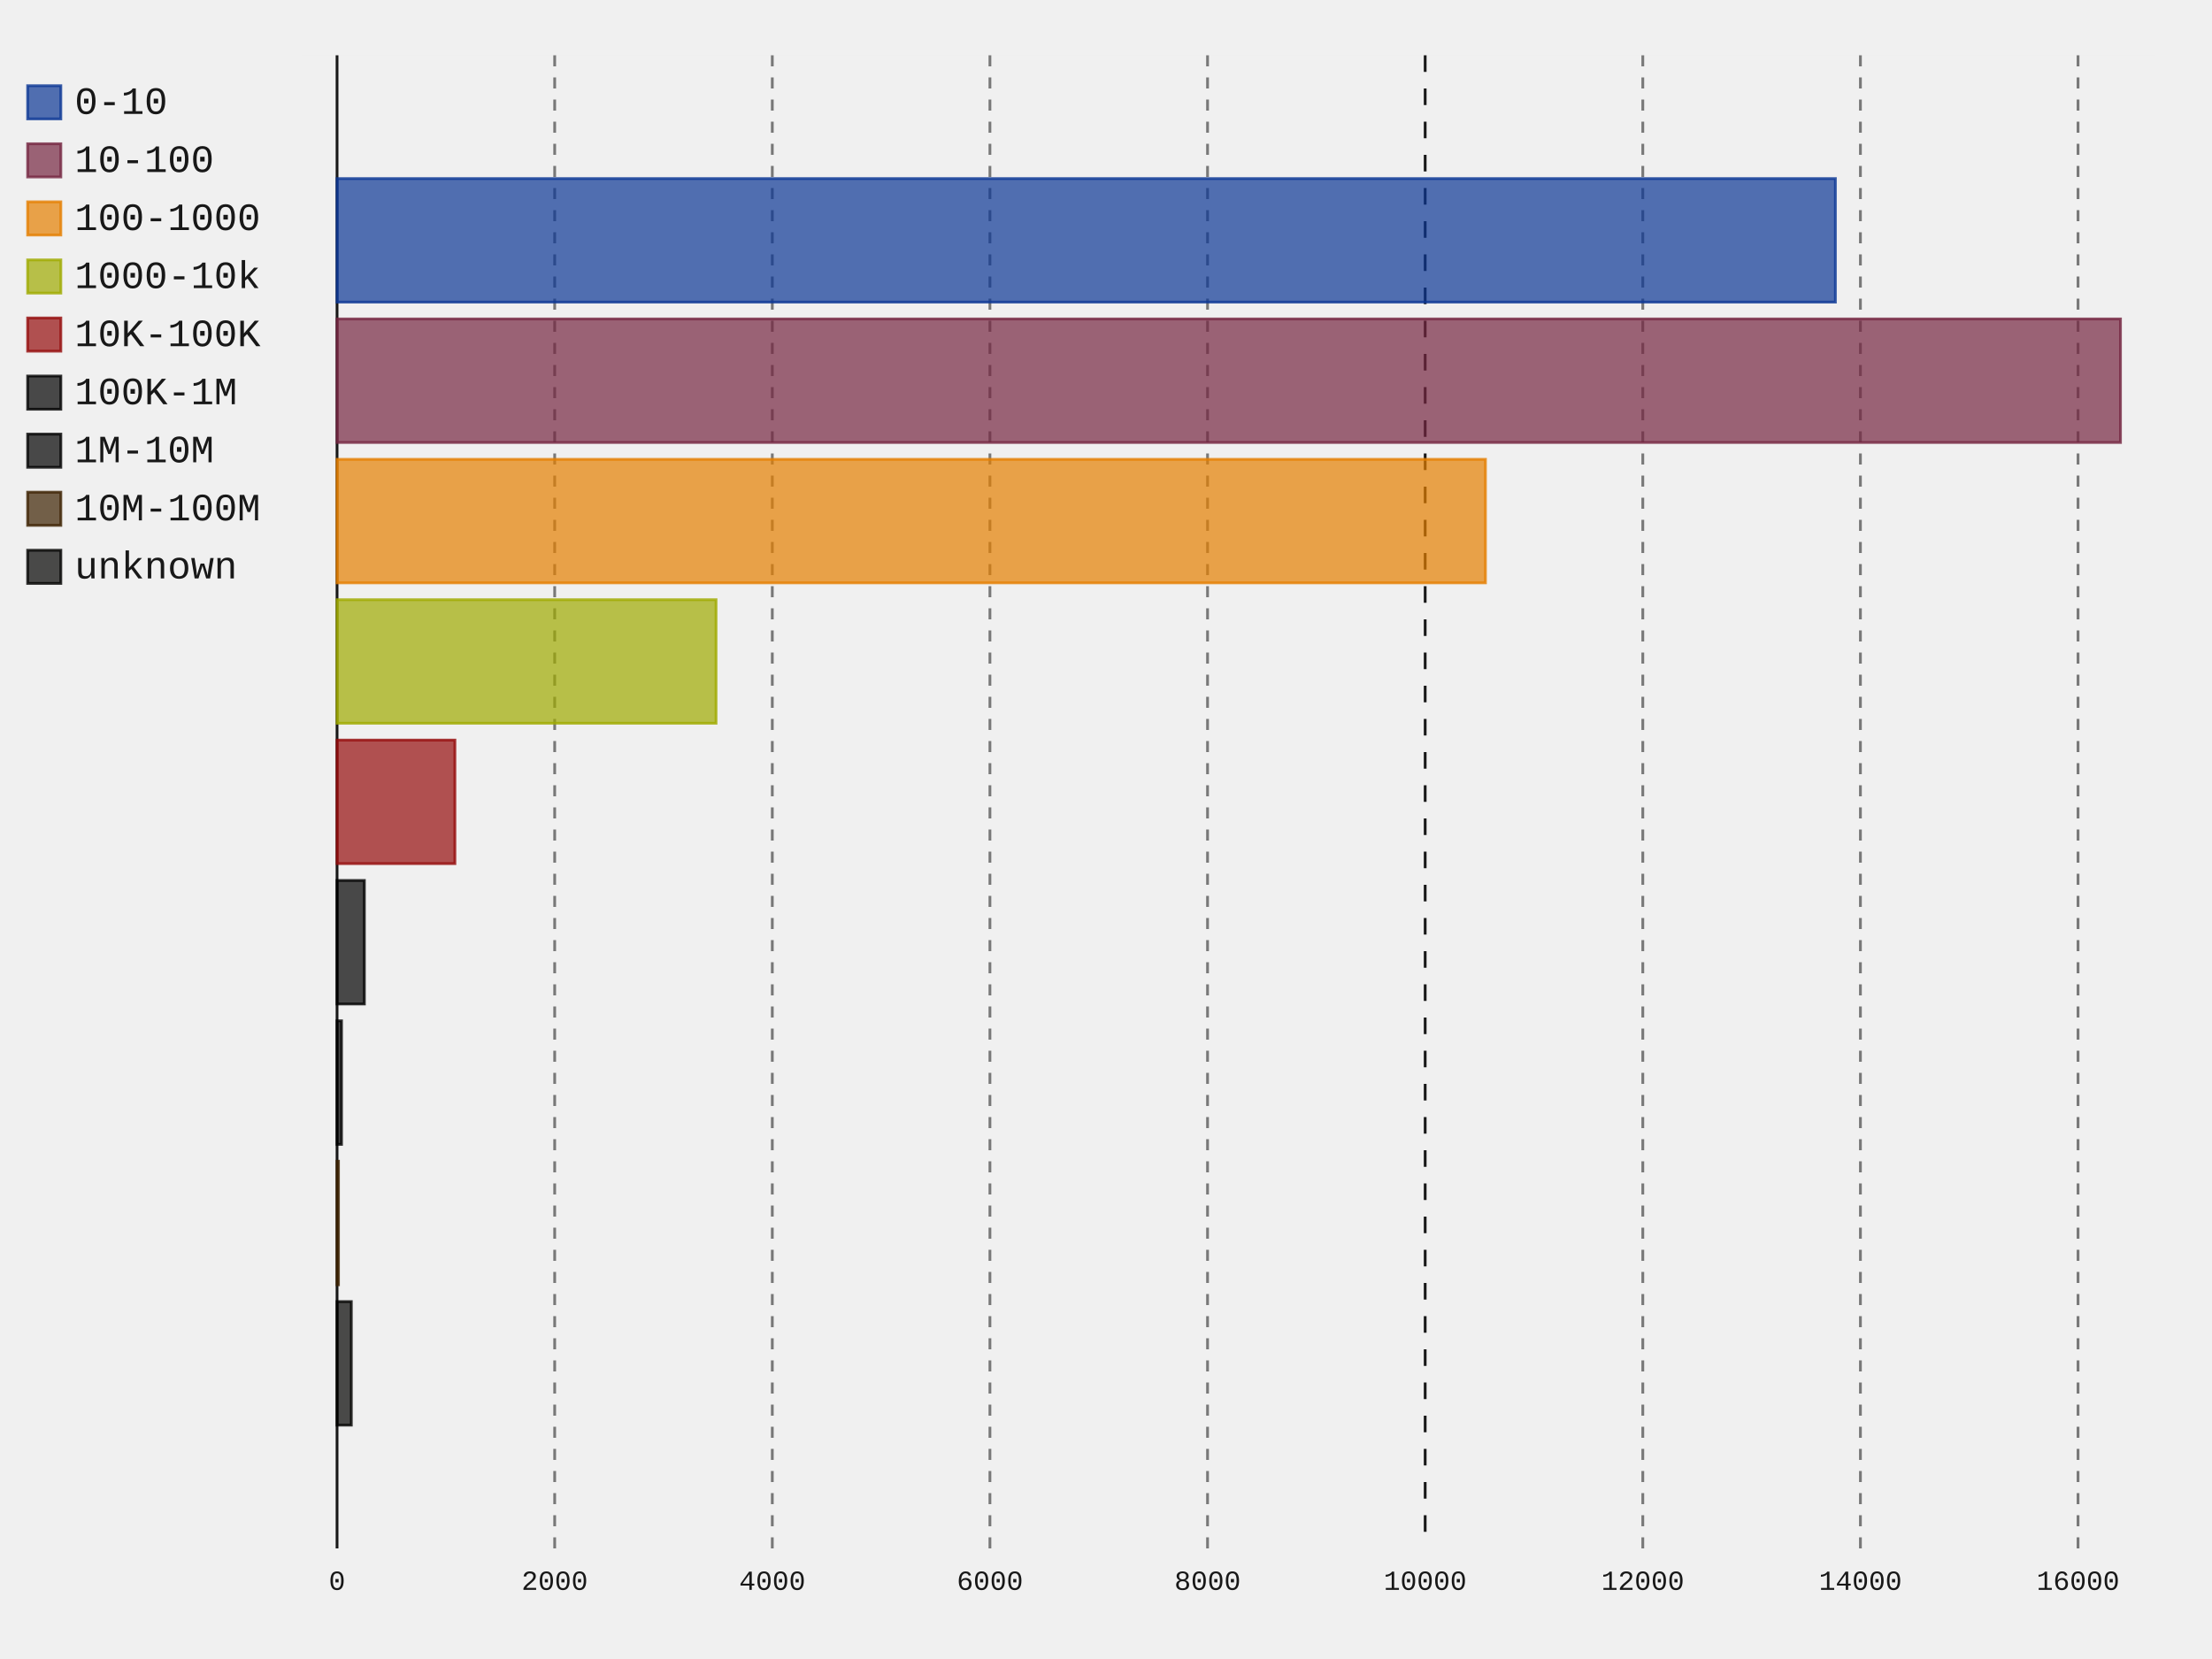
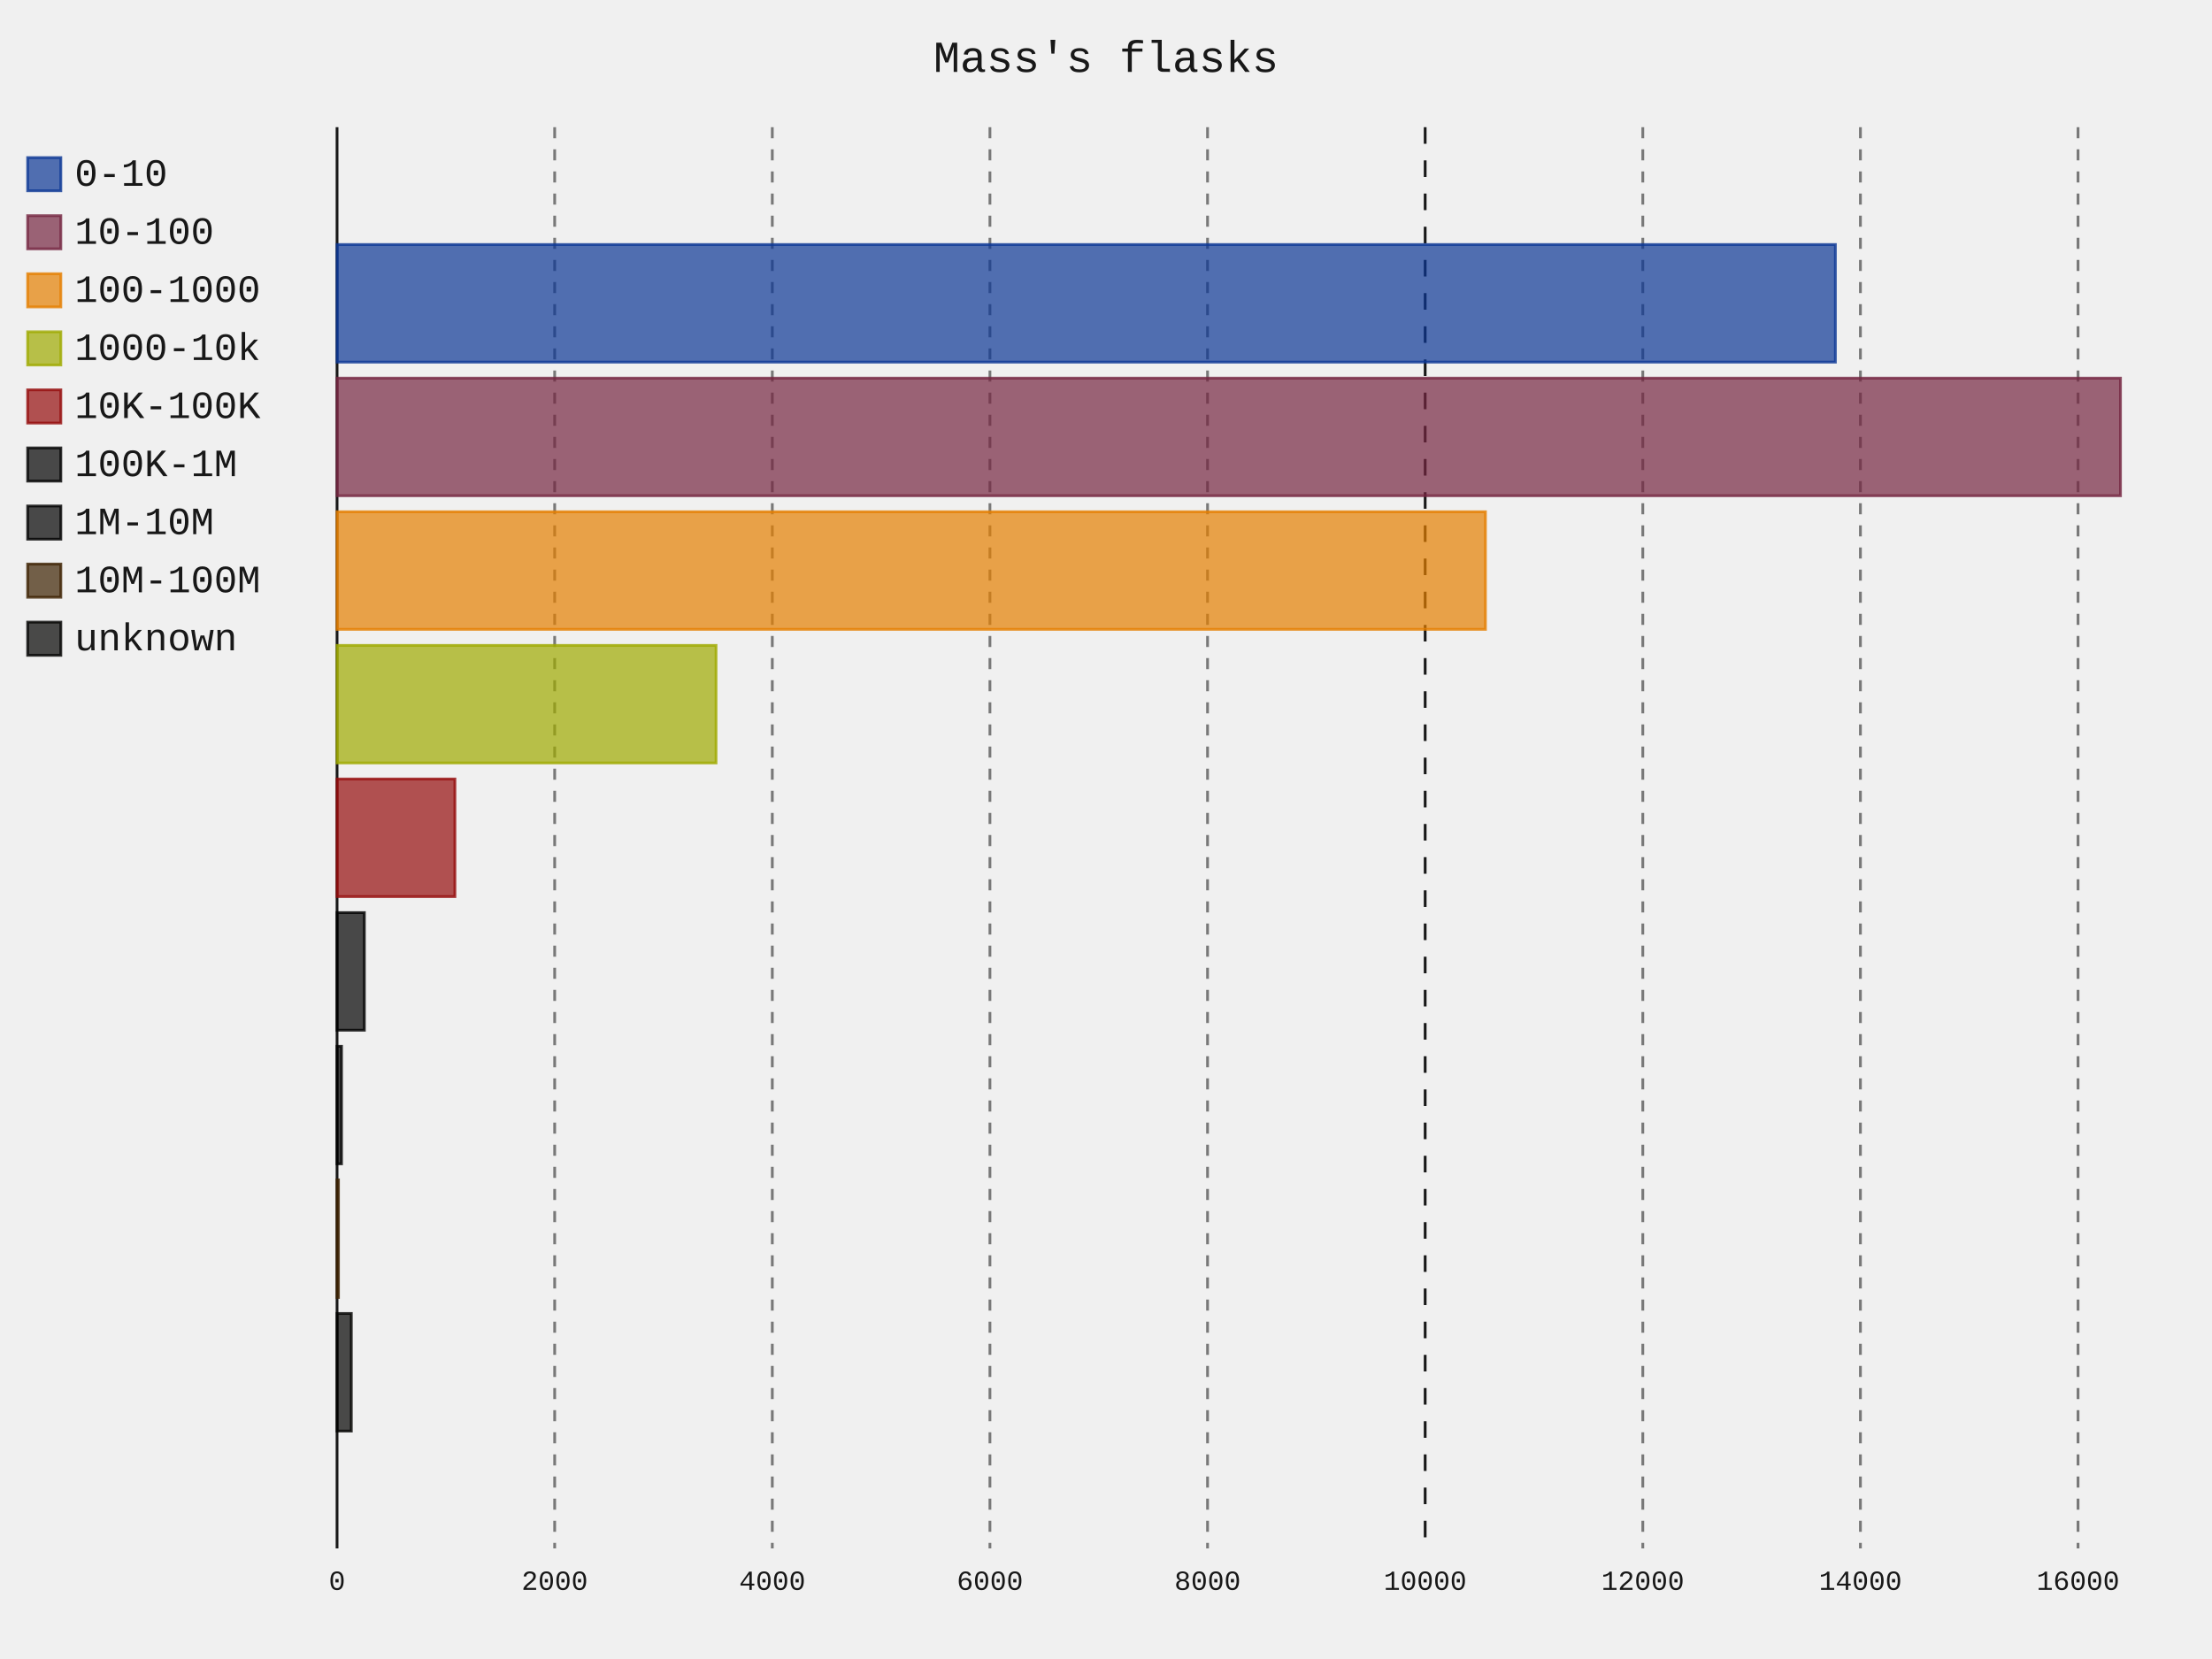
- <svg xmlns="http://www.w3.org/2000/svg" class="pygal-chart" id="chart-d4766586-caf3-41a1-ae0a-6f7825d2fae6" viewBox="0 0 800 600">
+ <svg xmlns="http://www.w3.org/2000/svg" class="pygal-chart" id="chart-53e44a1c-320b-4926-84d3-4496938c1f9f" viewBox="0 0 800 600">
  <defs>
-     <style type="text/css">#chart-d4766586-caf3-41a1-ae0a-6f7825d2fae6{-webkit-user-select:none;-webkit-font-smoothing:antialiased;font-family:Consolas,"Liberation Mono",Menlo,Courier,monospace}#chart-d4766586-caf3-41a1-ae0a-6f7825d2fae6 .title{font-family:Consolas,"Liberation Mono",Menlo,Courier,monospace;font-size:16px}#chart-d4766586-caf3-41a1-ae0a-6f7825d2fae6 .legends .legend text{font-family:Consolas,"Liberation Mono",Menlo,Courier,monospace;font-size:14px}#chart-d4766586-caf3-41a1-ae0a-6f7825d2fae6 .axis text{font-family:Consolas,"Liberation Mono",Menlo,Courier,monospace;font-size:10px}#chart-d4766586-caf3-41a1-ae0a-6f7825d2fae6 .axis text.major{font-family:Consolas,"Liberation Mono",Menlo,Courier,monospace;font-size:10px}#chart-d4766586-caf3-41a1-ae0a-6f7825d2fae6 .text-overlay text.value{font-family:Consolas,"Liberation Mono",Menlo,Courier,monospace;font-size:16px}#chart-d4766586-caf3-41a1-ae0a-6f7825d2fae6 .text-overlay text.label{font-family:Consolas,"Liberation Mono",Menlo,Courier,monospace;font-size:10px}#chart-d4766586-caf3-41a1-ae0a-6f7825d2fae6 .tooltip{font-family:Consolas,"Liberation Mono",Menlo,Courier,monospace;font-size:14px}#chart-d4766586-caf3-41a1-ae0a-6f7825d2fae6 text.no_data{font-family:Consolas,"Liberation Mono",Menlo,Courier,monospace;font-size:64px}
- #chart-d4766586-caf3-41a1-ae0a-6f7825d2fae6{background-color:transparent}#chart-d4766586-caf3-41a1-ae0a-6f7825d2fae6 path,#chart-d4766586-caf3-41a1-ae0a-6f7825d2fae6 line,#chart-d4766586-caf3-41a1-ae0a-6f7825d2fae6 rect,#chart-d4766586-caf3-41a1-ae0a-6f7825d2fae6 circle{-webkit-transition:150ms;-moz-transition:150ms;transition:150ms}#chart-d4766586-caf3-41a1-ae0a-6f7825d2fae6 .graph &gt; .background{fill:transparent}#chart-d4766586-caf3-41a1-ae0a-6f7825d2fae6 .plot &gt; .background{fill:rgba(240,240,240,0.7)}#chart-d4766586-caf3-41a1-ae0a-6f7825d2fae6 .graph{fill:rgba(0,0,0,0.9)}#chart-d4766586-caf3-41a1-ae0a-6f7825d2fae6 text.no_data{fill:rgba(0,0,0,0.9)}#chart-d4766586-caf3-41a1-ae0a-6f7825d2fae6 .title{fill:rgba(0,0,0,0.9)}#chart-d4766586-caf3-41a1-ae0a-6f7825d2fae6 .legends .legend text{fill:rgba(0,0,0,0.9)}#chart-d4766586-caf3-41a1-ae0a-6f7825d2fae6 .legends .legend:hover text{fill:rgba(0,0,0,0.9)}#chart-d4766586-caf3-41a1-ae0a-6f7825d2fae6 .axis .line{stroke:rgba(0,0,0,0.9)}#chart-d4766586-caf3-41a1-ae0a-6f7825d2fae6 .axis .guide.line{stroke:rgba(0,0,0,0.5)}#chart-d4766586-caf3-41a1-ae0a-6f7825d2fae6 .axis .major.line{stroke:rgba(0,0,0,0.9)}#chart-d4766586-caf3-41a1-ae0a-6f7825d2fae6 .axis text.major{fill:rgba(0,0,0,0.9)}#chart-d4766586-caf3-41a1-ae0a-6f7825d2fae6 .axis.y .guides:hover .guide.line,#chart-d4766586-caf3-41a1-ae0a-6f7825d2fae6 .line-graph .axis.x .guides:hover .guide.line,#chart-d4766586-caf3-41a1-ae0a-6f7825d2fae6 .stackedline-graph .axis.x .guides:hover .guide.line,#chart-d4766586-caf3-41a1-ae0a-6f7825d2fae6 .xy-graph .axis.x .guides:hover .guide.line{stroke:rgba(0,0,0,0.9)}#chart-d4766586-caf3-41a1-ae0a-6f7825d2fae6 .axis .guides:hover text{fill:rgba(0,0,0,0.9)}#chart-d4766586-caf3-41a1-ae0a-6f7825d2fae6 .reactive{fill-opacity:.7;stroke-opacity:.8}#chart-d4766586-caf3-41a1-ae0a-6f7825d2fae6 .ci{stroke:rgba(0,0,0,0.9)}#chart-d4766586-caf3-41a1-ae0a-6f7825d2fae6 .reactive.active,#chart-d4766586-caf3-41a1-ae0a-6f7825d2fae6 .active .reactive{fill-opacity:.8;stroke-opacity:.9;stroke-width:4}#chart-d4766586-caf3-41a1-ae0a-6f7825d2fae6 .ci .reactive.active{stroke-width:1.5}#chart-d4766586-caf3-41a1-ae0a-6f7825d2fae6 .series text{fill:rgba(0,0,0,0.9)}#chart-d4766586-caf3-41a1-ae0a-6f7825d2fae6 .tooltip rect{fill:rgba(240,240,240,0.7);stroke:rgba(0,0,0,0.9);-webkit-transition:opacity 150ms;-moz-transition:opacity 150ms;transition:opacity 150ms}#chart-d4766586-caf3-41a1-ae0a-6f7825d2fae6 .tooltip .label{fill:rgba(0,0,0,0.9)}#chart-d4766586-caf3-41a1-ae0a-6f7825d2fae6 .tooltip .label{fill:rgba(0,0,0,0.9)}#chart-d4766586-caf3-41a1-ae0a-6f7825d2fae6 .tooltip .legend{font-size:.8em;fill:rgba(0,0,0,0.5)}#chart-d4766586-caf3-41a1-ae0a-6f7825d2fae6 .tooltip .x_label{font-size:.6em;fill:rgba(0,0,0,0.9)}#chart-d4766586-caf3-41a1-ae0a-6f7825d2fae6 .tooltip .xlink{font-size:.5em;text-decoration:underline}#chart-d4766586-caf3-41a1-ae0a-6f7825d2fae6 .tooltip .value{font-size:1.5em}#chart-d4766586-caf3-41a1-ae0a-6f7825d2fae6 .bound{font-size:.5em}#chart-d4766586-caf3-41a1-ae0a-6f7825d2fae6 .max-value{font-size:.75em;fill:rgba(0,0,0,0.5)}#chart-d4766586-caf3-41a1-ae0a-6f7825d2fae6 .map-element{fill:rgba(240,240,240,0.7);stroke:rgba(0,0,0,0.5) !important}#chart-d4766586-caf3-41a1-ae0a-6f7825d2fae6 .map-element .reactive{fill-opacity:inherit;stroke-opacity:inherit}#chart-d4766586-caf3-41a1-ae0a-6f7825d2fae6 .color-0,#chart-d4766586-caf3-41a1-ae0a-6f7825d2fae6 .color-0 a:visited{stroke:rgb(12,55,149);fill:rgb(12,55,149)}#chart-d4766586-caf3-41a1-ae0a-6f7825d2fae6 .color-1,#chart-d4766586-caf3-41a1-ae0a-6f7825d2fae6 .color-1 a:visited{stroke:rgb(117,38,65);fill:rgb(117,38,65)}#chart-d4766586-caf3-41a1-ae0a-6f7825d2fae6 .color-2,#chart-d4766586-caf3-41a1-ae0a-6f7825d2fae6 .color-2 a:visited{stroke:rgb(228,127,0);fill:rgb(228,127,0)}#chart-d4766586-caf3-41a1-ae0a-6f7825d2fae6 .color-3,#chart-d4766586-caf3-41a1-ae0a-6f7825d2fae6 .color-3 a:visited{stroke:rgb(159,170,0);fill:rgb(159,170,0)}#chart-d4766586-caf3-41a1-ae0a-6f7825d2fae6 .color-4,#chart-d4766586-caf3-41a1-ae0a-6f7825d2fae6 .color-4 a:visited{stroke:rgb(149,12,12);fill:rgb(149,12,12)}#chart-d4766586-caf3-41a1-ae0a-6f7825d2fae6 .color-5,#chart-d4766586-caf3-41a1-ae0a-6f7825d2fae6 .color-5 a:visited{stroke:rgb(0,0,0);fill:rgb(0,0,0)}#chart-d4766586-caf3-41a1-ae0a-6f7825d2fae6 .color-6,#chart-d4766586-caf3-41a1-ae0a-6f7825d2fae6 .color-6 a:visited{stroke:rgb(0,0,0);fill:rgb(0,0,0)}#chart-d4766586-caf3-41a1-ae0a-6f7825d2fae6 .color-7,#chart-d4766586-caf3-41a1-ae0a-6f7825d2fae6 .color-7 a:visited{stroke:rgb(60,33,0);fill:rgb(60,33,0)}#chart-d4766586-caf3-41a1-ae0a-6f7825d2fae6 .color-8,#chart-d4766586-caf3-41a1-ae0a-6f7825d2fae6 .color-8 a:visited{stroke:rgb(2,2,0);fill:rgb(2,2,0)}#chart-d4766586-caf3-41a1-ae0a-6f7825d2fae6 .text-overlay .color-0 text{fill:black}#chart-d4766586-caf3-41a1-ae0a-6f7825d2fae6 .text-overlay .color-1 text{fill:black}#chart-d4766586-caf3-41a1-ae0a-6f7825d2fae6 .text-overlay .color-2 text{fill:black}#chart-d4766586-caf3-41a1-ae0a-6f7825d2fae6 .text-overlay .color-3 text{fill:black}#chart-d4766586-caf3-41a1-ae0a-6f7825d2fae6 .text-overlay .color-4 text{fill:black}#chart-d4766586-caf3-41a1-ae0a-6f7825d2fae6 .text-overlay .color-5 text{fill:white}#chart-d4766586-caf3-41a1-ae0a-6f7825d2fae6 .text-overlay .color-6 text{fill:white}#chart-d4766586-caf3-41a1-ae0a-6f7825d2fae6 .text-overlay .color-7 text{fill:white}#chart-d4766586-caf3-41a1-ae0a-6f7825d2fae6 .text-overlay .color-8 text{fill:white}
- #chart-d4766586-caf3-41a1-ae0a-6f7825d2fae6 text.no_data{text-anchor:middle}#chart-d4766586-caf3-41a1-ae0a-6f7825d2fae6 .guide.line{fill:none}#chart-d4766586-caf3-41a1-ae0a-6f7825d2fae6 .centered{text-anchor:middle}#chart-d4766586-caf3-41a1-ae0a-6f7825d2fae6 .title{text-anchor:middle}#chart-d4766586-caf3-41a1-ae0a-6f7825d2fae6 .legends .legend text{fill-opacity:1}#chart-d4766586-caf3-41a1-ae0a-6f7825d2fae6 .axis.x text{text-anchor:middle}#chart-d4766586-caf3-41a1-ae0a-6f7825d2fae6 .axis.x:not(.web) text[transform]{text-anchor:start}#chart-d4766586-caf3-41a1-ae0a-6f7825d2fae6 .axis.x:not(.web) text[transform].backwards{text-anchor:end}#chart-d4766586-caf3-41a1-ae0a-6f7825d2fae6 .axis.y text{text-anchor:end}#chart-d4766586-caf3-41a1-ae0a-6f7825d2fae6 .axis.y text[transform].backwards{text-anchor:start}#chart-d4766586-caf3-41a1-ae0a-6f7825d2fae6 .axis.y2 text{text-anchor:start}#chart-d4766586-caf3-41a1-ae0a-6f7825d2fae6 .axis.y2 text[transform].backwards{text-anchor:end}#chart-d4766586-caf3-41a1-ae0a-6f7825d2fae6 .axis .guide.line{stroke-dasharray:4,4}#chart-d4766586-caf3-41a1-ae0a-6f7825d2fae6 .axis .major.guide.line{stroke-dasharray:6,6}#chart-d4766586-caf3-41a1-ae0a-6f7825d2fae6 .horizontal .axis.y .guide.line,#chart-d4766586-caf3-41a1-ae0a-6f7825d2fae6 .horizontal .axis.y2 .guide.line,#chart-d4766586-caf3-41a1-ae0a-6f7825d2fae6 .vertical .axis.x .guide.line{opacity:0}#chart-d4766586-caf3-41a1-ae0a-6f7825d2fae6 .horizontal .axis.always_show .guide.line,#chart-d4766586-caf3-41a1-ae0a-6f7825d2fae6 .vertical .axis.always_show .guide.line{opacity:1 !important}#chart-d4766586-caf3-41a1-ae0a-6f7825d2fae6 .axis.y .guides:hover .guide.line,#chart-d4766586-caf3-41a1-ae0a-6f7825d2fae6 .axis.y2 .guides:hover .guide.line,#chart-d4766586-caf3-41a1-ae0a-6f7825d2fae6 .axis.x .guides:hover .guide.line{opacity:1}#chart-d4766586-caf3-41a1-ae0a-6f7825d2fae6 .axis .guides:hover text{opacity:1}#chart-d4766586-caf3-41a1-ae0a-6f7825d2fae6 .nofill{fill:none}#chart-d4766586-caf3-41a1-ae0a-6f7825d2fae6 .subtle-fill{fill-opacity:.2}#chart-d4766586-caf3-41a1-ae0a-6f7825d2fae6 .dot{stroke-width:1px;fill-opacity:1}#chart-d4766586-caf3-41a1-ae0a-6f7825d2fae6 .dot.active{stroke-width:5px}#chart-d4766586-caf3-41a1-ae0a-6f7825d2fae6 .dot.negative{fill:transparent}#chart-d4766586-caf3-41a1-ae0a-6f7825d2fae6 text,#chart-d4766586-caf3-41a1-ae0a-6f7825d2fae6 tspan{stroke:none !important}#chart-d4766586-caf3-41a1-ae0a-6f7825d2fae6 .series text.active{opacity:1}#chart-d4766586-caf3-41a1-ae0a-6f7825d2fae6 .tooltip rect{fill-opacity:.95;stroke-width:.5}#chart-d4766586-caf3-41a1-ae0a-6f7825d2fae6 .tooltip text{fill-opacity:1}#chart-d4766586-caf3-41a1-ae0a-6f7825d2fae6 .showable{visibility:hidden}#chart-d4766586-caf3-41a1-ae0a-6f7825d2fae6 .showable.shown{visibility:visible}#chart-d4766586-caf3-41a1-ae0a-6f7825d2fae6 .gauge-background{fill:rgba(229,229,229,1);stroke:none}#chart-d4766586-caf3-41a1-ae0a-6f7825d2fae6 .bg-lines{stroke:transparent;stroke-width:2px}</style>
+     <style type="text/css">#chart-53e44a1c-320b-4926-84d3-4496938c1f9f{-webkit-user-select:none;-webkit-font-smoothing:antialiased;font-family:Consolas,"Liberation Mono",Menlo,Courier,monospace}#chart-53e44a1c-320b-4926-84d3-4496938c1f9f .title{font-family:Consolas,"Liberation Mono",Menlo,Courier,monospace;font-size:16px}#chart-53e44a1c-320b-4926-84d3-4496938c1f9f .legends .legend text{font-family:Consolas,"Liberation Mono",Menlo,Courier,monospace;font-size:14px}#chart-53e44a1c-320b-4926-84d3-4496938c1f9f .axis text{font-family:Consolas,"Liberation Mono",Menlo,Courier,monospace;font-size:10px}#chart-53e44a1c-320b-4926-84d3-4496938c1f9f .axis text.major{font-family:Consolas,"Liberation Mono",Menlo,Courier,monospace;font-size:10px}#chart-53e44a1c-320b-4926-84d3-4496938c1f9f .text-overlay text.value{font-family:Consolas,"Liberation Mono",Menlo,Courier,monospace;font-size:16px}#chart-53e44a1c-320b-4926-84d3-4496938c1f9f .text-overlay text.label{font-family:Consolas,"Liberation Mono",Menlo,Courier,monospace;font-size:10px}#chart-53e44a1c-320b-4926-84d3-4496938c1f9f .tooltip{font-family:Consolas,"Liberation Mono",Menlo,Courier,monospace;font-size:14px}#chart-53e44a1c-320b-4926-84d3-4496938c1f9f text.no_data{font-family:Consolas,"Liberation Mono",Menlo,Courier,monospace;font-size:64px}
+ #chart-53e44a1c-320b-4926-84d3-4496938c1f9f{background-color:transparent}#chart-53e44a1c-320b-4926-84d3-4496938c1f9f path,#chart-53e44a1c-320b-4926-84d3-4496938c1f9f line,#chart-53e44a1c-320b-4926-84d3-4496938c1f9f rect,#chart-53e44a1c-320b-4926-84d3-4496938c1f9f circle{-webkit-transition:150ms;-moz-transition:150ms;transition:150ms}#chart-53e44a1c-320b-4926-84d3-4496938c1f9f .graph &gt; .background{fill:transparent}#chart-53e44a1c-320b-4926-84d3-4496938c1f9f .plot &gt; .background{fill:rgba(240,240,240,0.7)}#chart-53e44a1c-320b-4926-84d3-4496938c1f9f .graph{fill:rgba(0,0,0,0.9)}#chart-53e44a1c-320b-4926-84d3-4496938c1f9f text.no_data{fill:rgba(0,0,0,0.9)}#chart-53e44a1c-320b-4926-84d3-4496938c1f9f .title{fill:rgba(0,0,0,0.9)}#chart-53e44a1c-320b-4926-84d3-4496938c1f9f .legends .legend text{fill:rgba(0,0,0,0.9)}#chart-53e44a1c-320b-4926-84d3-4496938c1f9f .legends .legend:hover text{fill:rgba(0,0,0,0.9)}#chart-53e44a1c-320b-4926-84d3-4496938c1f9f .axis .line{stroke:rgba(0,0,0,0.9)}#chart-53e44a1c-320b-4926-84d3-4496938c1f9f .axis .guide.line{stroke:rgba(0,0,0,0.5)}#chart-53e44a1c-320b-4926-84d3-4496938c1f9f .axis .major.line{stroke:rgba(0,0,0,0.9)}#chart-53e44a1c-320b-4926-84d3-4496938c1f9f .axis text.major{fill:rgba(0,0,0,0.9)}#chart-53e44a1c-320b-4926-84d3-4496938c1f9f .axis.y .guides:hover .guide.line,#chart-53e44a1c-320b-4926-84d3-4496938c1f9f .line-graph .axis.x .guides:hover .guide.line,#chart-53e44a1c-320b-4926-84d3-4496938c1f9f .stackedline-graph .axis.x .guides:hover .guide.line,#chart-53e44a1c-320b-4926-84d3-4496938c1f9f .xy-graph .axis.x .guides:hover .guide.line{stroke:rgba(0,0,0,0.9)}#chart-53e44a1c-320b-4926-84d3-4496938c1f9f .axis .guides:hover text{fill:rgba(0,0,0,0.9)}#chart-53e44a1c-320b-4926-84d3-4496938c1f9f .reactive{fill-opacity:.7;stroke-opacity:.8}#chart-53e44a1c-320b-4926-84d3-4496938c1f9f .ci{stroke:rgba(0,0,0,0.9)}#chart-53e44a1c-320b-4926-84d3-4496938c1f9f .reactive.active,#chart-53e44a1c-320b-4926-84d3-4496938c1f9f .active .reactive{fill-opacity:.8;stroke-opacity:.9;stroke-width:4}#chart-53e44a1c-320b-4926-84d3-4496938c1f9f .ci .reactive.active{stroke-width:1.5}#chart-53e44a1c-320b-4926-84d3-4496938c1f9f .series text{fill:rgba(0,0,0,0.9)}#chart-53e44a1c-320b-4926-84d3-4496938c1f9f .tooltip rect{fill:rgba(240,240,240,0.7);stroke:rgba(0,0,0,0.9);-webkit-transition:opacity 150ms;-moz-transition:opacity 150ms;transition:opacity 150ms}#chart-53e44a1c-320b-4926-84d3-4496938c1f9f .tooltip .label{fill:rgba(0,0,0,0.9)}#chart-53e44a1c-320b-4926-84d3-4496938c1f9f .tooltip .label{fill:rgba(0,0,0,0.9)}#chart-53e44a1c-320b-4926-84d3-4496938c1f9f .tooltip .legend{font-size:.8em;fill:rgba(0,0,0,0.5)}#chart-53e44a1c-320b-4926-84d3-4496938c1f9f .tooltip .x_label{font-size:.6em;fill:rgba(0,0,0,0.9)}#chart-53e44a1c-320b-4926-84d3-4496938c1f9f .tooltip .xlink{font-size:.5em;text-decoration:underline}#chart-53e44a1c-320b-4926-84d3-4496938c1f9f .tooltip .value{font-size:1.5em}#chart-53e44a1c-320b-4926-84d3-4496938c1f9f .bound{font-size:.5em}#chart-53e44a1c-320b-4926-84d3-4496938c1f9f .max-value{font-size:.75em;fill:rgba(0,0,0,0.5)}#chart-53e44a1c-320b-4926-84d3-4496938c1f9f .map-element{fill:rgba(240,240,240,0.7);stroke:rgba(0,0,0,0.5) !important}#chart-53e44a1c-320b-4926-84d3-4496938c1f9f .map-element .reactive{fill-opacity:inherit;stroke-opacity:inherit}#chart-53e44a1c-320b-4926-84d3-4496938c1f9f .color-0,#chart-53e44a1c-320b-4926-84d3-4496938c1f9f .color-0 a:visited{stroke:rgb(12,55,149);fill:rgb(12,55,149)}#chart-53e44a1c-320b-4926-84d3-4496938c1f9f .color-1,#chart-53e44a1c-320b-4926-84d3-4496938c1f9f .color-1 a:visited{stroke:rgb(117,38,65);fill:rgb(117,38,65)}#chart-53e44a1c-320b-4926-84d3-4496938c1f9f .color-2,#chart-53e44a1c-320b-4926-84d3-4496938c1f9f .color-2 a:visited{stroke:rgb(228,127,0);fill:rgb(228,127,0)}#chart-53e44a1c-320b-4926-84d3-4496938c1f9f .color-3,#chart-53e44a1c-320b-4926-84d3-4496938c1f9f .color-3 a:visited{stroke:rgb(159,170,0);fill:rgb(159,170,0)}#chart-53e44a1c-320b-4926-84d3-4496938c1f9f .color-4,#chart-53e44a1c-320b-4926-84d3-4496938c1f9f .color-4 a:visited{stroke:rgb(149,12,12);fill:rgb(149,12,12)}#chart-53e44a1c-320b-4926-84d3-4496938c1f9f .color-5,#chart-53e44a1c-320b-4926-84d3-4496938c1f9f .color-5 a:visited{stroke:rgb(0,0,0);fill:rgb(0,0,0)}#chart-53e44a1c-320b-4926-84d3-4496938c1f9f .color-6,#chart-53e44a1c-320b-4926-84d3-4496938c1f9f .color-6 a:visited{stroke:rgb(0,0,0);fill:rgb(0,0,0)}#chart-53e44a1c-320b-4926-84d3-4496938c1f9f .color-7,#chart-53e44a1c-320b-4926-84d3-4496938c1f9f .color-7 a:visited{stroke:rgb(60,33,0);fill:rgb(60,33,0)}#chart-53e44a1c-320b-4926-84d3-4496938c1f9f .color-8,#chart-53e44a1c-320b-4926-84d3-4496938c1f9f .color-8 a:visited{stroke:rgb(2,2,0);fill:rgb(2,2,0)}#chart-53e44a1c-320b-4926-84d3-4496938c1f9f .text-overlay .color-0 text{fill:black}#chart-53e44a1c-320b-4926-84d3-4496938c1f9f .text-overlay .color-1 text{fill:black}#chart-53e44a1c-320b-4926-84d3-4496938c1f9f .text-overlay .color-2 text{fill:black}#chart-53e44a1c-320b-4926-84d3-4496938c1f9f .text-overlay .color-3 text{fill:black}#chart-53e44a1c-320b-4926-84d3-4496938c1f9f .text-overlay .color-4 text{fill:black}#chart-53e44a1c-320b-4926-84d3-4496938c1f9f .text-overlay .color-5 text{fill:white}#chart-53e44a1c-320b-4926-84d3-4496938c1f9f .text-overlay .color-6 text{fill:white}#chart-53e44a1c-320b-4926-84d3-4496938c1f9f .text-overlay .color-7 text{fill:white}#chart-53e44a1c-320b-4926-84d3-4496938c1f9f .text-overlay .color-8 text{fill:white}
+ #chart-53e44a1c-320b-4926-84d3-4496938c1f9f text.no_data{text-anchor:middle}#chart-53e44a1c-320b-4926-84d3-4496938c1f9f .guide.line{fill:none}#chart-53e44a1c-320b-4926-84d3-4496938c1f9f .centered{text-anchor:middle}#chart-53e44a1c-320b-4926-84d3-4496938c1f9f .title{text-anchor:middle}#chart-53e44a1c-320b-4926-84d3-4496938c1f9f .legends .legend text{fill-opacity:1}#chart-53e44a1c-320b-4926-84d3-4496938c1f9f .axis.x text{text-anchor:middle}#chart-53e44a1c-320b-4926-84d3-4496938c1f9f .axis.x:not(.web) text[transform]{text-anchor:start}#chart-53e44a1c-320b-4926-84d3-4496938c1f9f .axis.x:not(.web) text[transform].backwards{text-anchor:end}#chart-53e44a1c-320b-4926-84d3-4496938c1f9f .axis.y text{text-anchor:end}#chart-53e44a1c-320b-4926-84d3-4496938c1f9f .axis.y text[transform].backwards{text-anchor:start}#chart-53e44a1c-320b-4926-84d3-4496938c1f9f .axis.y2 text{text-anchor:start}#chart-53e44a1c-320b-4926-84d3-4496938c1f9f .axis.y2 text[transform].backwards{text-anchor:end}#chart-53e44a1c-320b-4926-84d3-4496938c1f9f .axis .guide.line{stroke-dasharray:4,4}#chart-53e44a1c-320b-4926-84d3-4496938c1f9f .axis .major.guide.line{stroke-dasharray:6,6}#chart-53e44a1c-320b-4926-84d3-4496938c1f9f .horizontal .axis.y .guide.line,#chart-53e44a1c-320b-4926-84d3-4496938c1f9f .horizontal .axis.y2 .guide.line,#chart-53e44a1c-320b-4926-84d3-4496938c1f9f .vertical .axis.x .guide.line{opacity:0}#chart-53e44a1c-320b-4926-84d3-4496938c1f9f .horizontal .axis.always_show .guide.line,#chart-53e44a1c-320b-4926-84d3-4496938c1f9f .vertical .axis.always_show .guide.line{opacity:1 !important}#chart-53e44a1c-320b-4926-84d3-4496938c1f9f .axis.y .guides:hover .guide.line,#chart-53e44a1c-320b-4926-84d3-4496938c1f9f .axis.y2 .guides:hover .guide.line,#chart-53e44a1c-320b-4926-84d3-4496938c1f9f .axis.x .guides:hover .guide.line{opacity:1}#chart-53e44a1c-320b-4926-84d3-4496938c1f9f .axis .guides:hover text{opacity:1}#chart-53e44a1c-320b-4926-84d3-4496938c1f9f .nofill{fill:none}#chart-53e44a1c-320b-4926-84d3-4496938c1f9f .subtle-fill{fill-opacity:.2}#chart-53e44a1c-320b-4926-84d3-4496938c1f9f .dot{stroke-width:1px;fill-opacity:1}#chart-53e44a1c-320b-4926-84d3-4496938c1f9f .dot.active{stroke-width:5px}#chart-53e44a1c-320b-4926-84d3-4496938c1f9f .dot.negative{fill:transparent}#chart-53e44a1c-320b-4926-84d3-4496938c1f9f text,#chart-53e44a1c-320b-4926-84d3-4496938c1f9f tspan{stroke:none !important}#chart-53e44a1c-320b-4926-84d3-4496938c1f9f .series text.active{opacity:1}#chart-53e44a1c-320b-4926-84d3-4496938c1f9f .tooltip rect{fill-opacity:.95;stroke-width:.5}#chart-53e44a1c-320b-4926-84d3-4496938c1f9f .tooltip text{fill-opacity:1}#chart-53e44a1c-320b-4926-84d3-4496938c1f9f .showable{visibility:hidden}#chart-53e44a1c-320b-4926-84d3-4496938c1f9f .showable.shown{visibility:visible}#chart-53e44a1c-320b-4926-84d3-4496938c1f9f .gauge-background{fill:rgba(229,229,229,1);stroke:none}#chart-53e44a1c-320b-4926-84d3-4496938c1f9f .bg-lines{stroke:transparent;stroke-width:2px}</style>
  </defs>
  <g class="graph horizontalbar-graph horizontal">
    <rect class="background" height="600" width="800" x="0" y="0" />
-     <g class="plot" transform="translate(109, 20)">
-       <rect class="background" height="540" width="670.8" x="0" y="0" />
+     <g class="plot" transform="translate(109, 46)">
+       <rect class="background" height="514" width="670.8" x="0" y="0" />
      <g class="axis x always_show">
        <g class="guides">
-           <path class="axis major line" d="M12.9 0 v540" />
-           <text class="major" x="12.9" y="555.0">0</text>
+           <path class="axis major line" d="M12.9 0 v514" />
+           <text class="major" x="12.9" y="529.0">0</text>
        </g>
        <g class="guides">
-           <path class="guide line" d="M91.607 0 v540" />
-           <text class="" x="91.607" y="555.0">2000</text>
+           <path class="guide line" d="M91.607 0 v514" />
+           <text class="" x="91.607" y="529.0">2000</text>
        </g>
        <g class="guides">
-           <path class="guide line" d="M170.313 0 v540" />
-           <text class="" x="170.313" y="555.0">4000</text>
+           <path class="guide line" d="M170.313 0 v514" />
+           <text class="" x="170.313" y="529.0">4000</text>
        </g>
        <g class="guides">
-           <path class="guide line" d="M249.02 0 v540" />
-           <text class="" x="249.02" y="555.0">6000</text>
+           <path class="guide line" d="M249.02 0 v514" />
+           <text class="" x="249.02" y="529.0">6000</text>
        </g>
        <g class="guides">
-           <path class="guide line" d="M327.726 0 v540" />
-           <text class="" x="327.726" y="555.0">8000</text>
+           <path class="guide line" d="M327.726 0 v514" />
+           <text class="" x="327.726" y="529.0">8000</text>
        </g>
        <g class="guides">
-           <path class="major guide line" d="M406.433 0 v540" />
-           <text class="major" x="406.433" y="555.0">10000</text>
+           <path class="major guide line" d="M406.433 0 v514" />
+           <text class="major" x="406.433" y="529.0">10000</text>
        </g>
        <g class="guides">
-           <path class="guide line" d="M485.139 0 v540" />
-           <text class="" x="485.139" y="555.0">12000</text>
+           <path class="guide line" d="M485.139 0 v514" />
+           <text class="" x="485.139" y="529.0">12000</text>
        </g>
        <g class="guides">
-           <path class="guide line" d="M563.846 0 v540" />
-           <text class="" x="563.846" y="555.0">14000</text>
+           <path class="guide line" d="M563.846 0 v514" />
+           <text class="" x="563.846" y="529.0">14000</text>
        </g>
        <g class="guides">
-           <path class="guide line" d="M642.552 0 v540" />
-           <text class="" x="642.552" y="555.0">16000</text>
+           <path class="guide line" d="M642.552 0 v514" />
+           <text class="" x="642.552" y="529.0">16000</text>
        </g>
      </g>
      <g class="series serie-8 color-8">
        <g class="bars">
          <g class="bar">
-             <rect class="rect reactive tooltip-trigger" height="44.677" rx="0" ry="0" width="5.155" x="12.9" y="450.738" />
+             <rect class="rect reactive tooltip-trigger" height="42.526" rx="0" ry="0" width="5.155" x="12.9" y="429.036" />
          </g>
        </g>
      </g>
      <g class="series serie-7 color-7">
        <g class="bars">
          <g class="bar">
-             <rect class="rect reactive tooltip-trigger" height="44.677" rx="0" ry="0" width="0.512" x="12.9" y="399.969" />
+             <rect class="rect reactive tooltip-trigger" height="42.526" rx="0" ry="0" width="0.512" x="12.9" y="380.711" />
          </g>
        </g>
      </g>
      <g class="series serie-6 color-6">
        <g class="bars">
          <g class="bar">
-             <rect class="rect reactive tooltip-trigger" height="44.677" rx="0" ry="0" width="1.613" x="12.9" y="349.2" />
+             <rect class="rect reactive tooltip-trigger" height="42.526" rx="0" ry="0" width="1.613" x="12.9" y="332.387" />
          </g>
        </g>
      </g>
      <g class="series serie-5 color-5">
        <g class="bars">
          <g class="bar">
-             <rect class="rect reactive tooltip-trigger" height="44.677" rx="0" ry="0" width="9.878" x="12.9" y="298.431" />
+             <rect class="rect reactive tooltip-trigger" height="42.526" rx="0" ry="0" width="9.878" x="12.9" y="284.062" />
          </g>
        </g>
      </g>
      <g class="series serie-4 color-4">
        <g class="bars">
          <g class="bar">
-             <rect class="rect reactive tooltip-trigger" height="44.677" rx="0" ry="0" width="42.62" x="12.9" y="247.662" />
+             <rect class="rect reactive tooltip-trigger" height="42.526" rx="0" ry="0" width="42.62" x="12.9" y="235.737" />
          </g>
        </g>
      </g>
      <g class="series serie-3 color-3">
        <g class="bars">
          <g class="bar">
-             <rect class="rect reactive tooltip-trigger" height="44.677" rx="0" ry="0" width="137.067" x="12.9" y="196.892" />
+             <rect class="rect reactive tooltip-trigger" height="42.526" rx="0" ry="0" width="137.067" x="12.9" y="187.412" />
          </g>
        </g>
      </g>
      <g class="series serie-2 color-2">
        <g class="bars">
          <g class="bar">
-             <rect class="rect reactive tooltip-trigger" height="44.677" rx="0" ry="0" width="415.334" x="12.9" y="146.123" />
+             <rect class="rect reactive tooltip-trigger" height="42.526" rx="0" ry="0" width="415.334" x="12.9" y="139.088" />
          </g>
        </g>
      </g>
      <g class="series serie-1 color-1">
        <g class="bars">
          <g class="bar">
-             <rect class="rect reactive tooltip-trigger" height="44.677" rx="0" ry="0" width="645.0" x="12.9" y="95.354" />
+             <rect class="rect reactive tooltip-trigger" height="42.526" rx="0" ry="0" width="645.0" x="12.9" y="90.763" />
          </g>
        </g>
      </g>
      <g class="series serie-0 color-0">
        <g class="bars">
          <g class="bar">
-             <rect class="rect reactive tooltip-trigger" height="44.677" rx="0" ry="0" width="541.894" x="12.9" y="44.585" />
+             <rect class="rect reactive tooltip-trigger" height="42.526" rx="0" ry="0" width="541.894" x="12.9" y="42.438" />
          </g>
        </g>
      </g>
    </g>
-     <g class="titles" />
-     <g class="plot overlay" transform="translate(109, 20)">
+     <g class="titles">
+       <text class="title plot_title" x="400.0" y="26">Mass's flasks</text>
+     </g>
+     <g class="plot overlay" transform="translate(109, 46)">
      <g class="series serie-8 color-8" />
      <g class="series serie-7 color-7" />
      <g class="series serie-6 color-6" />
      <g class="series serie-5 color-5" />
      <g class="series serie-4 color-4" />
      <g class="series serie-3 color-3" />
      <g class="series serie-2 color-2" />
      <g class="series serie-1 color-1" />
      <g class="series serie-0 color-0" />
    </g>
-     <g class="plot text-overlay" transform="translate(109, 20)">
+     <g class="plot text-overlay" transform="translate(109, 46)">
      <g class="series serie-8 color-8" />
      <g class="series serie-7 color-7" />
      <g class="series serie-6 color-6" />
      <g class="series serie-5 color-5" />
      <g class="series serie-4 color-4" />
      <g class="series serie-3 color-3" />
      <g class="series serie-2 color-2" />
      <g class="series serie-1 color-1" />
      <g class="series serie-0 color-0" />
    </g>
-     <g class="plot tooltip-overlay" transform="translate(109, 20)">
+     <g class="plot tooltip-overlay" transform="translate(109, 46)">
      <g class="tooltip" style="opacity: 0" transform="translate(0 0)">
        <rect class="tooltip-box" height="0" rx="0" ry="0" width="0" />
        <g class="text" />
      </g>
    </g>
-     <g class="legends" transform="translate(10, 30)">
+     <g class="legends" transform="translate(10, 56)">
      <g class="legend reactive activate-serie" id="activate-serie-0">
        <rect class="color-0 reactive" height="12" width="12" x="0.0" y="1.0" />
        <text x="17.0" y="11.2">0-10</text>
      </g>
      <g class="legend reactive activate-serie" id="activate-serie-1">
        <rect class="color-1 reactive" height="12" width="12" x="0.0" y="22.0" />
        <text x="17.0" y="32.2">10-100</text>
      </g>
      <g class="legend reactive activate-serie" id="activate-serie-2">
        <rect class="color-2 reactive" height="12" width="12" x="0.0" y="43.0" />
        <text x="17.0" y="53.2">100-1000</text>
      </g>
      <g class="legend reactive activate-serie" id="activate-serie-3">
        <rect class="color-3 reactive" height="12" width="12" x="0.0" y="64.0" />
        <text x="17.0" y="74.2">1000-10k</text>
      </g>
      <g class="legend reactive activate-serie" id="activate-serie-4">
        <rect class="color-4 reactive" height="12" width="12" x="0.0" y="85.0" />
        <text x="17.0" y="95.2">10K-100K</text>
      </g>
      <g class="legend reactive activate-serie" id="activate-serie-5">
        <rect class="color-5 reactive" height="12" width="12" x="0.0" y="106.0" />
        <text x="17.0" y="116.2">100K-1M</text>
      </g>
      <g class="legend reactive activate-serie" id="activate-serie-6">
        <rect class="color-6 reactive" height="12" width="12" x="0.0" y="127.0" />
        <text x="17.0" y="137.2">1M-10M</text>
      </g>
      <g class="legend reactive activate-serie" id="activate-serie-7">
        <rect class="color-7 reactive" height="12" width="12" x="0.0" y="148.0" />
        <text x="17.0" y="158.2">10M-100M</text>
      </g>
      <g class="legend reactive activate-serie" id="activate-serie-8">
        <rect class="color-8 reactive" height="12" width="12" x="0.0" y="169.0" />
        <text x="17.0" y="179.2">unknown</text>
      </g>
    </g>
-     <g class="legends" transform="translate(790, 30)" />
+     <g class="legends" transform="translate(790, 56)" />
  </g>
</svg>
